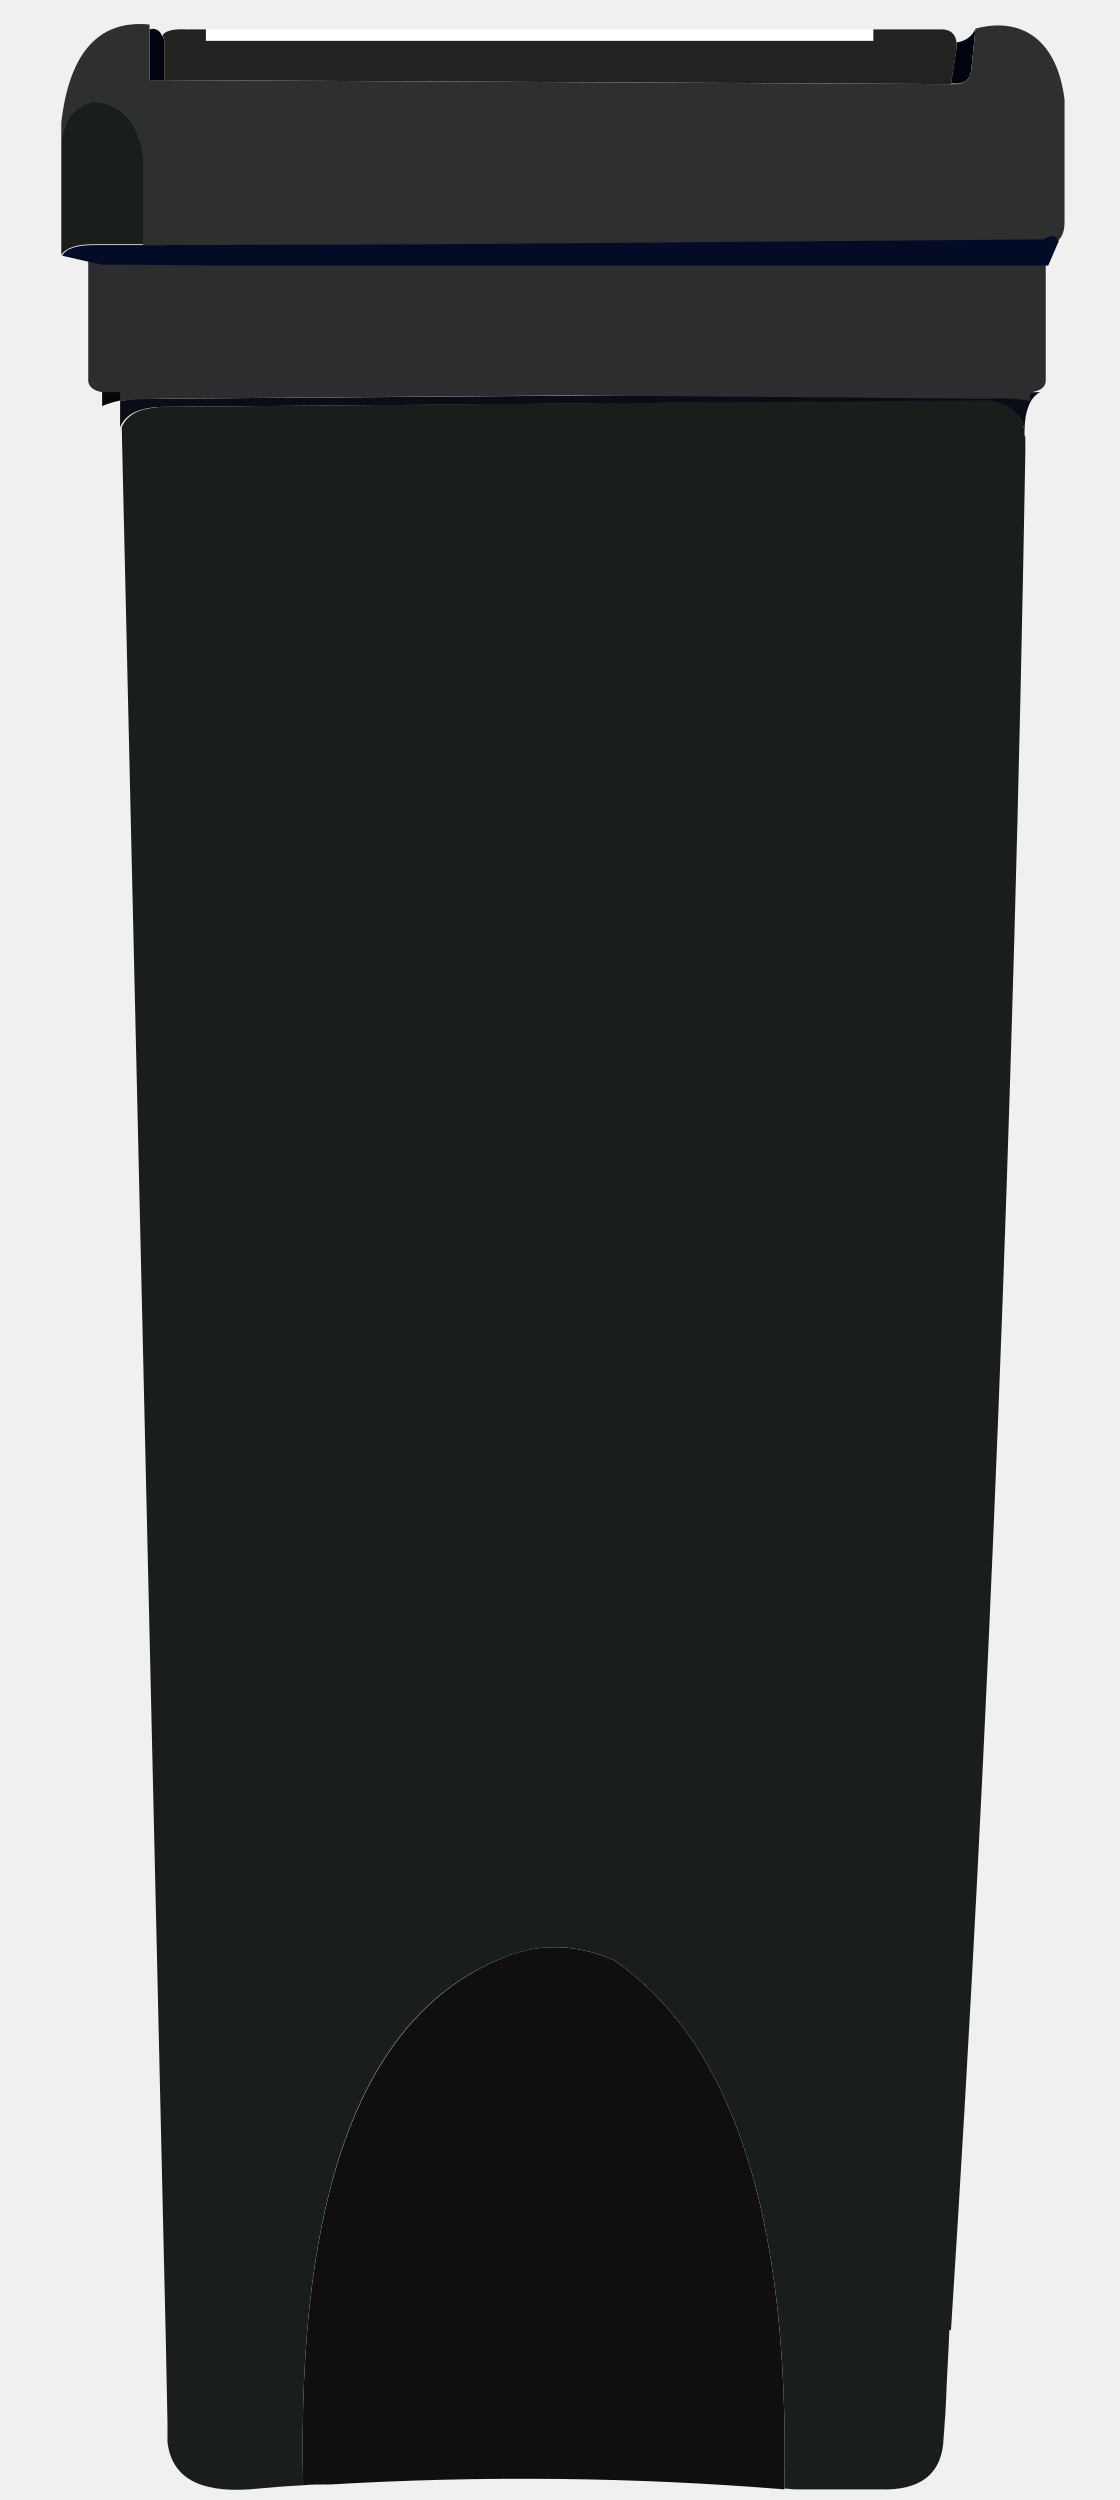
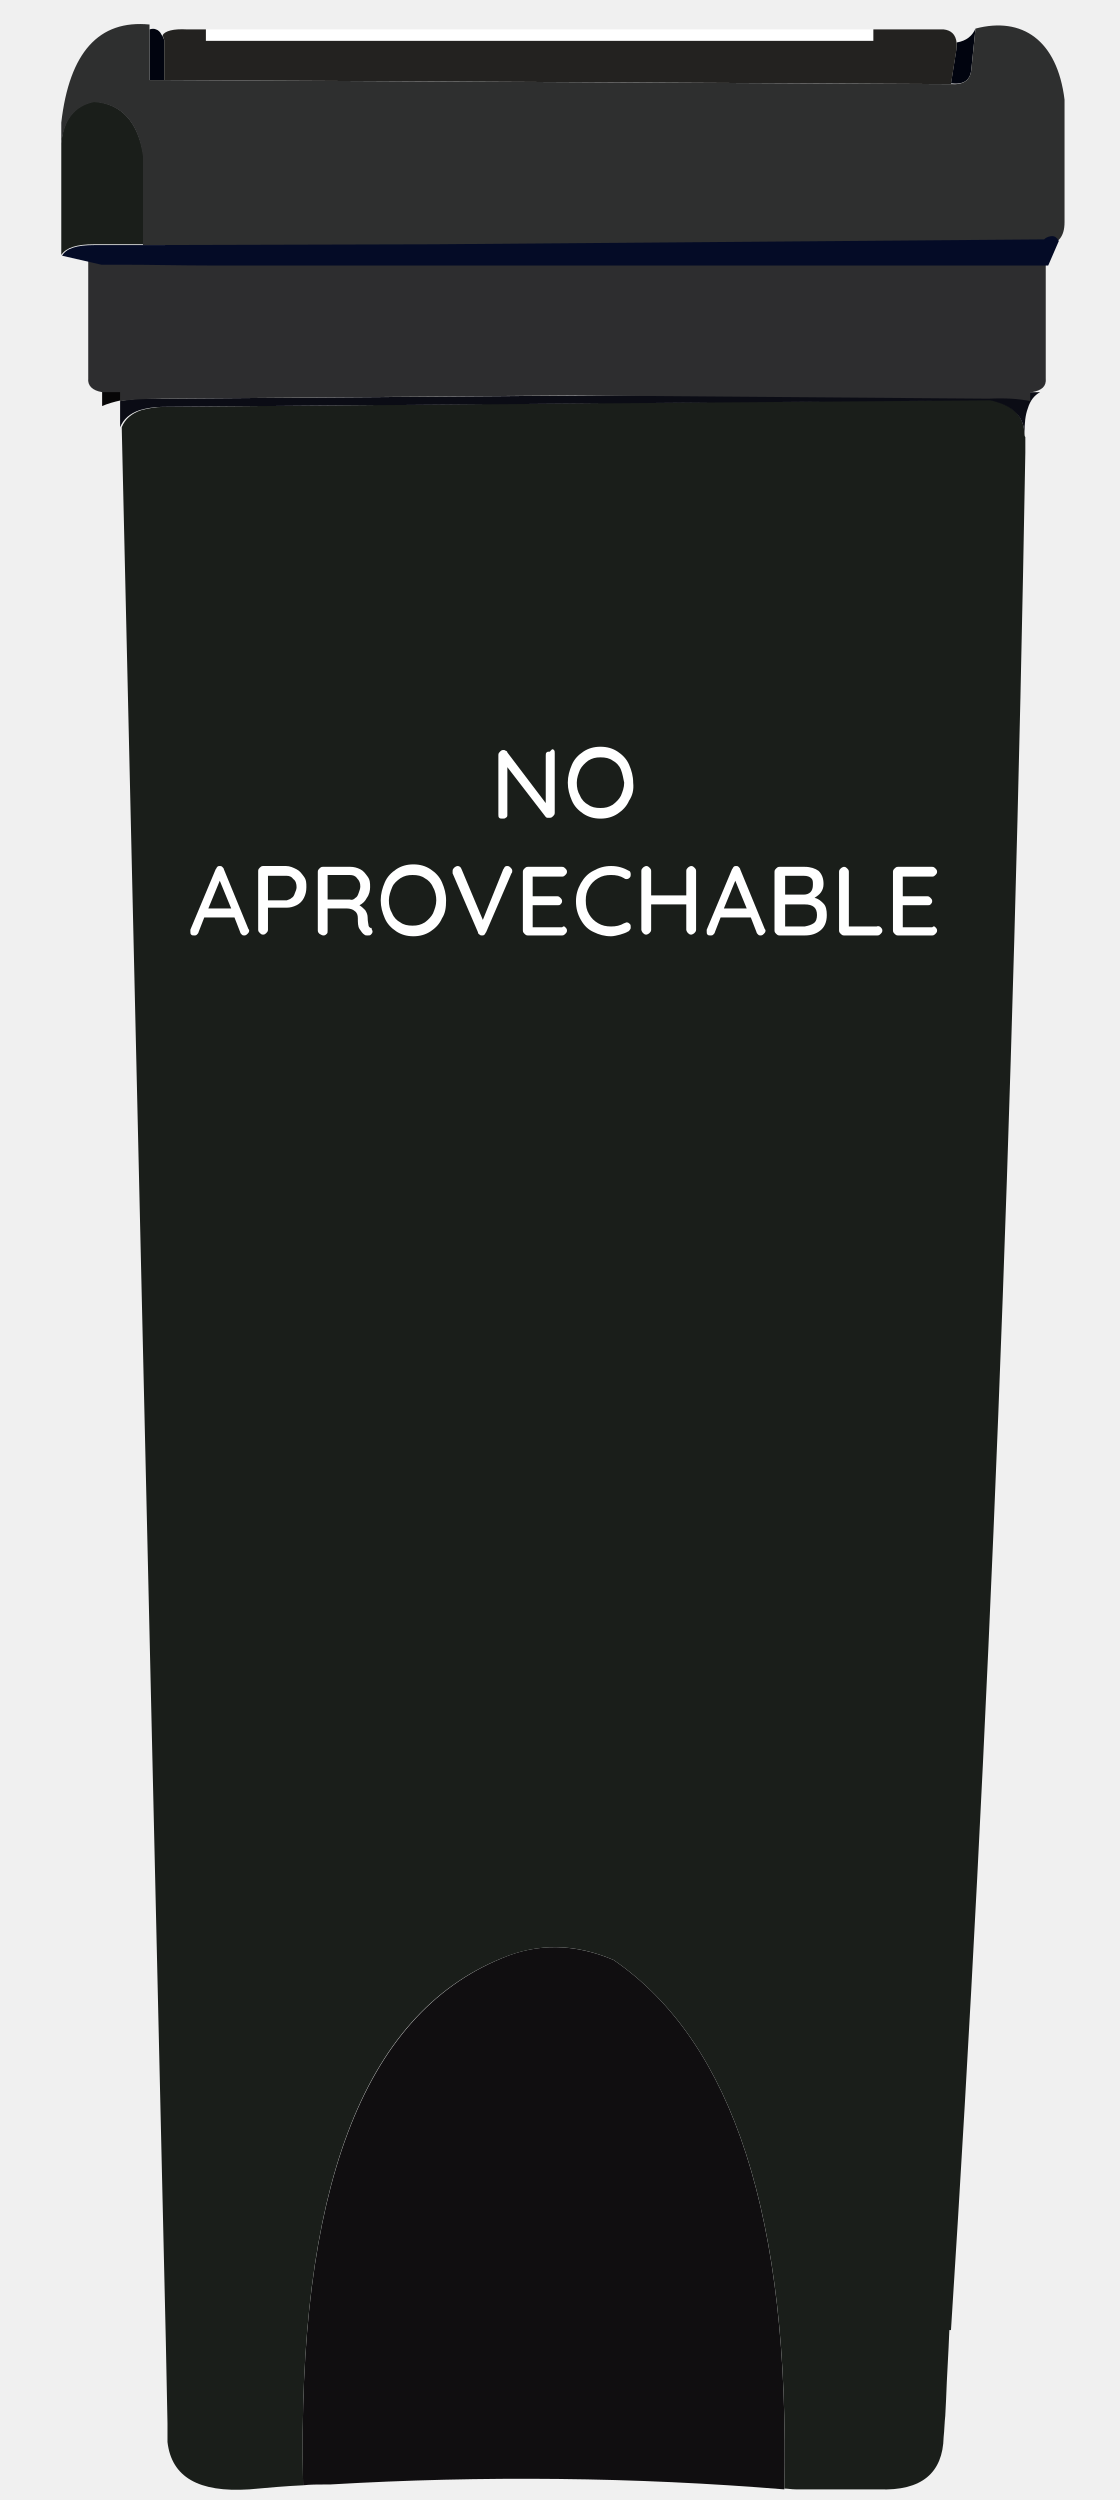
<svg xmlns="http://www.w3.org/2000/svg" version="1.1" id="Capa_1" x="0px" y="0px" viewBox="0 0 137 306" style="enable-background:new 0 0 137 306;" xml:space="preserve">
  <style type="text/css">
	.st0{fill:#100E10;}
	.st1{fill:#070607;}
	.st2{fill:#1A1E1A;}
	.st3{fill:#01040F;}
	.st4{fill:#0B0C15;}
	.st5{fill:#2D2D2F;}
	.st6{fill:#FFFFFF;}
	.st7{fill:#232220;}
	.st8{fill:#2E2F2F;}
	.st9{fill:#040B26;}
</style>
  <path id="XMLID_304_" class="st0" d="M75.1,239.9c-4.7-2-9.3-2.1-13.7-0.2c-17,7-25.1,28.5-24.3,64.5c0.9-0.1,1.8-0.1,2.7-0.1  c0.2,0,0.4,0,0.6,0c18.7-1.1,37.3-0.9,55.6,0.6C96.7,271.6,89.8,250,75.1,239.9z" />
-   <path id="XMLID_3022_" class="st1" d="M12.5,33.3v2.8v13.6c0.7-0.3,1.4-0.5,2.3-0.7l0.2-15.8C14.1,33.3,13.3,33.3,12.5,33.3z" />
-   <path id="XMLID_3020_" class="st2" d="M11.5,12.4c-2.4,0.5-3.8,2.2-4,5.2v13.6c0.6-0.9,1.9-1.3,4-1.3l6.1,0V19.1  C16.9,14.9,14.9,12.7,11.5,12.4z" />
-   <path id="XMLID_3017_" class="st3" d="M20.1,4.9C20,4.7,20,4.5,19.8,4.3c-0.2-0.4-0.4-0.6-0.7-0.7c-0.2-0.1-0.5-0.1-0.8,0v6.2h1.8  V4.9 M118.9,8.4l0.5-4.9c-0.4,0.9-1.1,1.5-2.3,1.7c0,0.2,0,0.4,0,0.6l-0.7,4.4C118,10.4,118.8,9.8,118.9,8.4z" />
-   <path id="XMLID_3015_" class="st2" d="M125.4,53.1L125.4,53.1c-0.1-2.2-1.4-3.6-4.2-4.2L20.1,49.8c-1.1,0-2,0.2-2.8,0.4  c-1.2,0.4-2,1.1-2.4,2.1l5.4,234.4h0l0.2,9.9l0,2.3c0.5,4.3,3.8,6.2,10,5.8c2.2-0.2,4.4-0.4,6.6-0.5c-0.8-36.1,7.3-57.6,24.3-64.5  c4.5-1.9,9-1.8,13.7,0.2C89.8,250,96.7,271.6,96,304.6c0.4,0,0.9,0.1,1.4,0.1h10.2c5.2,0.2,7.8-2,7.9-6.4c0.1-0.9,0.1-1.7,0.2-2.6  l0.1-2c0.1-2.9,0.3-5.7,0.4-8.5h0.2c4.7-72.8,7.7-149.3,9.1-229.8c0-0.6,0-1.2,0-1.9C125.4,53.4,125.4,53.2,125.4,53.1" />
-   <path id="XMLID_3014_" class="st4" d="M125.8,50c0.3-1,0.8-1.6,1.5-2L19.8,48.8c-2-0.1-3.7,0-5.1,0.3l0,1.1l0,2.1  c0.4-1,1.2-1.7,2.4-2.1c0.7-0.2,1.7-0.4,2.8-0.4L121.2,49c2.7,0.6,4.1,1.9,4.2,4.1C125.4,51.8,125.5,50.8,125.8,50z" />
-   <path id="XMLID_303_" class="st5" d="M126.9,31.1l-23.3,0.1c8.3,0.2-2.8,0.6-33.2,1.2c-30.4-0.6-41.5-1-33.2-1.2l-23.3-0.1l-3.1,0  v4.4v10.8c-0.1,0.9,0.5,1.5,1.7,1.7h1l1.2,0l0,1.1c1.4-0.2,3.1-0.3,5.1-0.3l50.6-0.4l50.6,0.4c2-0.1,3.7,0,5.1,0.3l0-1.1l1.2,0h-1  c1.2-0.2,1.8-0.7,1.7-1.7V35.5V31L126.9,31.1z" />
+   <path id="XMLID_3022_" class="st1" d="M12.5,33.3v2.8v13.6c0.7-0.3,1.4-0.5,2.3-0.7L15,33.2C14.1,33.3,13.3,33.3,12.5,33.3z" />
+   <path id="XMLID_3020_" class="st2" d="M11.5,12.4c-2.4,0.5-3.8,2.2-4,5.2v13.6c0.6-0.9,1.9-1.3,4-1.3h6.1V19.1  C16.9,14.9,14.9,12.7,11.5,12.4z" />
+   <path id="XMLID_3017_" class="st3" d="M20.1,4.9C20,4.7,20,4.5,19.8,4.3c-0.2-0.4-0.4-0.6-0.7-0.7c-0.2-0.1-0.5-0.1-0.8,0v6.2h1.8  L20.1,4.9 M118.9,8.4l0.5-4.9c-0.4,0.9-1.1,1.5-2.3,1.7c0,0.2,0,0.4,0,0.6l-0.7,4.4C118,10.4,118.8,9.8,118.9,8.4z" />
+   <path id="XMLID_3015_" class="st2" d="M125.4,53.1L125.4,53.1c-0.1-2.2-1.4-3.6-4.2-4.2L20.1,49.8c-1.1,0-2,0.2-2.8,0.4  c-1.2,0.4-2,1.1-2.4,2.1l5.4,234.4l0,0l0.2,9.9v2.3c0.5,4.3,3.8,6.2,10,5.8c2.2-0.2,4.4-0.4,6.6-0.5c-0.8-36.1,7.3-57.6,24.3-64.5  c4.5-1.9,9-1.8,13.7,0.2C89.8,250,96.7,271.6,96,304.6c0.4,0,0.9,0.1,1.4,0.1h10.2c5.2,0.2,7.8-2,7.9-6.4c0.1-0.9,0.1-1.7,0.2-2.6  l0.1-2c0.1-2.9,0.3-5.7,0.4-8.5h0.2c4.7-72.8,7.7-149.3,9.1-229.8c0-0.6,0-1.2,0-1.9C125.4,53.4,125.4,53.2,125.4,53.1" />
+   <path id="XMLID_3014_" class="st4" d="M125.8,50c0.3-1,0.8-1.6,1.5-2L19.8,48.8c-2-0.1-3.7,0-5.1,0.3v1.1v2.1c0.4-1,1.2-1.7,2.4-2.1  c0.7-0.2,1.7-0.4,2.8-0.4L121.2,49c2.7,0.6,4.1,1.9,4.2,4.1C125.4,51.8,125.5,50.8,125.8,50z" />
+   <path id="XMLID_303_" class="st5" d="M126.9,31.1l-23.3,0.1c8.3,0.2-2.8,0.6-33.2,1.2c-30.4-0.6-41.5-1-33.2-1.2l-23.3-0.1h-3.1v4.4  v10.8c-0.1,0.9,0.5,1.5,1.7,1.7h1h1.2v1.1c1.4-0.2,3.1-0.3,5.1-0.3l50.6-0.4l50.6,0.4c2-0.1,3.7,0,5.1,0.3V48h1.2h-1  c1.2-0.2,1.8-0.7,1.7-1.7V35.5V31L126.9,31.1z" />
  <path id="XMLID_3012_" class="st6" d="M106.9,5V3.6H25.2V5H106.9z" />
  <path id="XMLID_3011_" class="st7" d="M115.5,3.6h-8.6V5H25.2V3.6h-2.3c-1.7-0.1-2.7,0.2-3,0.7C20,4.5,20,4.7,20.1,4.9v4.9l96.3,0.5  l0.7-4.4c0-0.2,0-0.4,0-0.6C117,4.2,116.4,3.7,115.5,3.6z" />
-   <path id="XMLID_3010_" class="st8" d="M119.4,3.5l-0.5,4.9c-0.1,1.4-0.9,2-2.5,1.9L20.1,9.8h-1.8V3.6V3c-6.2-0.6-9.8,3.4-10.8,12  v2.7c0.3-3,1.6-4.7,4-5.2c3.4,0.2,5.4,2.5,6,6.6V30l86.1,0.2l24.3-0.1c1.6-0.2,2.4-1.1,2.4-2.9v-15C129.4,4.9,125.1,2,119.4,3.5z" />
-   <path id="XMLID_307_" class="st9" d="M128.8,28.9c-0.3,0-0.7,0.1-1,0.4l-74.7,0.6L17.4,30l-5.9,0c-2.1,0-3.4,0.4-3.9,1.3l4.8,1.1  c0.8,0,1.6,0,2.4,0c3.8,0,7.4,0.1,11,0.1H128h0.3l1.3-3C129.4,29.1,129.1,28.9,128.8,28.9z" />
+   <path id="XMLID_3010_" class="st8" d="M119.4,3.5l-0.5,4.9c-0.1,1.4-0.9,2-2.5,1.9L20.1,9.8h-1.8V3.6V3C12.1,2.4,8.5,6.4,7.5,15v2.7  c0.3-3,1.6-4.7,4-5.2c3.4,0.2,5.4,2.5,6,6.6V30l86.1,0.2l24.3-0.1c1.6-0.2,2.4-1.1,2.4-2.9v-15C129.4,4.9,125.1,2,119.4,3.5z" />
+   <path id="XMLID_307_" class="st9" d="M128.8,28.9c-0.3,0-0.7,0.1-1,0.4l-74.7,0.6L17.4,30h-5.9c-2.1,0-3.4,0.4-3.9,1.3l4.8,1.1  c0.8,0,1.6,0,2.4,0c3.8,0,7.4,0.1,11,0.1H128h0.3l1.3-3C129.4,29.1,129.1,28.9,128.8,28.9z" />
+   <g>
+     <path class="st6" d="M67.8,91.8c0.1,0.1,0.1,0.2,0.1,0.4v7.3c0,0.2-0.1,0.3-0.2,0.4c-0.1,0.1-0.2,0.2-0.4,0.2c-0.1,0-0.2,0-0.3,0   c-0.1,0-0.2-0.1-0.2-0.1l-4.7-6.1v5.8c0,0.2,0,0.3-0.2,0.4c-0.1,0.1-0.2,0.1-0.4,0.1c-0.2,0-0.3,0-0.4-0.1   c-0.1-0.1-0.1-0.2-0.1-0.4v-7.3c0-0.2,0.1-0.3,0.2-0.4c0.1-0.1,0.2-0.2,0.4-0.2c0.1,0,0.2,0,0.3,0.1c0.1,0,0.2,0.1,0.2,0.2l4.7,6.2   v-5.8c0-0.2,0-0.3,0.1-0.4c0.1-0.1,0.2-0.1,0.4-0.1C67.6,91.6,67.7,91.7,67.8,91.8z" />
+     <path class="st6" d="M77,98c-0.3,0.7-0.8,1.2-1.4,1.6c-0.6,0.4-1.3,0.6-2.1,0.6c-0.8,0-1.5-0.2-2.1-0.6c-0.6-0.4-1.1-0.9-1.4-1.6   s-0.5-1.4-0.5-2.2c0-0.8,0.2-1.5,0.5-2.2c0.3-0.7,0.8-1.2,1.4-1.6c0.6-0.4,1.3-0.6,2.1-0.6c0.8,0,1.5,0.2,2.1,0.6   c0.6,0.4,1.1,0.9,1.4,1.6c0.3,0.7,0.5,1.4,0.5,2.2C77.6,96.7,77.4,97.4,77,98z M76,94.2c-0.2-0.5-0.6-0.9-1-1.1   c-0.4-0.3-0.9-0.4-1.5-0.4s-1,0.1-1.5,0.4c-0.4,0.3-0.8,0.7-1,1.1c-0.2,0.5-0.4,1-0.4,1.6c0,0.6,0.1,1.1,0.4,1.6   c0.2,0.5,0.6,0.9,1,1.1c0.4,0.3,0.9,0.4,1.5,0.4s1-0.1,1.5-0.4c0.4-0.3,0.8-0.7,1-1.1c0.2-0.5,0.4-1,0.4-1.6   C76.3,95.3,76.2,94.7,76,94.2z" />
+     <path class="st6" d="M30.5,113.9c0,0.2-0.1,0.3-0.2,0.4c-0.1,0.1-0.2,0.2-0.4,0.2c-0.1,0-0.2,0-0.3-0.1c-0.1-0.1-0.2-0.2-0.2-0.3   l-0.7-1.8H25l-0.7,1.8c0,0.1-0.1,0.2-0.2,0.3c-0.1,0.1-0.2,0.1-0.3,0.1c-0.2,0-0.3,0-0.4-0.1s-0.1-0.2-0.1-0.4c0,0,0-0.1,0-0.2   l3.1-7.4c0.1-0.1,0.1-0.2,0.2-0.3c0.1-0.1,0.2-0.1,0.3-0.1c0.1,0,0.2,0,0.3,0.1c0.1,0.1,0.2,0.2,0.2,0.3l3,7.3   C30.5,113.8,30.5,113.9,30.5,113.9z M25.5,111.2h2.8l-1.4-3.4L25.5,111.2z" />
+     <path class="st6" d="M36.3,106.4c0.4,0.2,0.6,0.5,0.9,0.9s0.3,0.8,0.3,1.3s-0.1,0.9-0.3,1.3c-0.2,0.4-0.5,0.7-0.9,0.9   c-0.4,0.2-0.8,0.3-1.2,0.3h-2.3v2.7c0,0.2-0.1,0.3-0.2,0.4c-0.1,0.1-0.2,0.2-0.4,0.2c-0.2,0-0.3-0.1-0.4-0.2   c-0.1-0.1-0.2-0.2-0.2-0.4v-7.2c0-0.2,0.1-0.3,0.2-0.4c0.1-0.1,0.2-0.2,0.4-0.2h2.8C35.5,106,35.9,106.2,36.3,106.4z M35.7,109.9   c0.2-0.1,0.3-0.3,0.4-0.6c0.1-0.2,0.2-0.5,0.2-0.7c0-0.4-0.1-0.8-0.4-1c-0.2-0.3-0.5-0.4-0.8-0.4h-2.3v3h2.3   C35.3,110.1,35.5,110.1,35.7,109.9z" />
+     <path class="st6" d="M45.5,113.7c0,0.1,0.1,0.2,0.1,0.3c0,0.2-0.1,0.3-0.2,0.4c-0.1,0.1-0.2,0.1-0.4,0.1c-0.2,0-0.3,0-0.4-0.1   c-0.2-0.1-0.4-0.4-0.6-0.7s-0.2-0.8-0.2-1.3c0-0.4-0.1-0.7-0.4-0.9c-0.2-0.2-0.6-0.3-0.9-0.3h-2.4v2.7c0,0.2,0,0.3-0.1,0.4   c-0.1,0.1-0.2,0.2-0.4,0.2c-0.2,0-0.3-0.1-0.5-0.2c-0.1-0.1-0.2-0.2-0.2-0.4v-7.2c0-0.2,0.1-0.3,0.2-0.4c0.1-0.1,0.2-0.2,0.4-0.2   h3.4c0.4,0,0.8,0.1,1.2,0.3c0.4,0.2,0.6,0.5,0.9,0.9s0.3,0.8,0.3,1.3c0,0.4-0.1,0.9-0.4,1.3c-0.2,0.4-0.5,0.7-0.9,0.9   c0.3,0.2,0.5,0.4,0.7,0.6c0.2,0.3,0.3,0.6,0.3,0.9c0,0.5,0.1,0.8,0.1,0.9c0,0.2,0.1,0.3,0.3,0.4C45.4,113.5,45.5,113.6,45.5,113.7z    M43.5,109.9c0.2-0.1,0.3-0.3,0.4-0.6s0.2-0.5,0.2-0.8c0-0.4-0.1-0.7-0.4-1c-0.2-0.3-0.5-0.4-0.9-0.4h-2.7v3h2.7   C43.1,110.2,43.3,110.1,43.5,109.9z" />
+     <path class="st6" d="M54.1,112.4c-0.3,0.7-0.8,1.2-1.4,1.6s-1.3,0.6-2.1,0.6c-0.8,0-1.5-0.2-2.1-0.6c-0.6-0.4-1.1-0.9-1.4-1.6   s-0.5-1.4-0.5-2.2c0-0.8,0.2-1.5,0.5-2.2c0.3-0.7,0.8-1.2,1.4-1.6c0.6-0.4,1.3-0.6,2.1-0.6c0.8,0,1.5,0.2,2.1,0.6s1.1,0.9,1.4,1.6   c0.3,0.7,0.5,1.4,0.5,2.2C54.6,111.1,54.5,111.8,54.1,112.4z M53,108.6c-0.2-0.5-0.6-0.9-1-1.1c-0.4-0.3-0.9-0.4-1.5-0.4   s-1,0.1-1.5,0.4c-0.4,0.3-0.8,0.6-1,1.1c-0.2,0.5-0.4,1-0.4,1.6c0,0.6,0.1,1.1,0.4,1.6c0.2,0.5,0.6,0.9,1,1.1   c0.4,0.3,0.9,0.4,1.5,0.4s1-0.1,1.5-0.4c0.4-0.3,0.8-0.7,1-1.1c0.2-0.5,0.4-1,0.4-1.6C53.4,109.7,53.3,109.1,53,108.6z" />
+     <path class="st6" d="M62.5,106.2c0.1,0.1,0.2,0.2,0.2,0.4c0,0.1,0,0.2-0.1,0.3l-3.1,7.2c-0.1,0.1-0.1,0.2-0.2,0.3   c-0.1,0.1-0.2,0.1-0.3,0.1c-0.1,0-0.2,0-0.3-0.1c-0.1-0.1-0.2-0.1-0.2-0.3l-3.1-7.2c0-0.1,0-0.1,0-0.3c0-0.2,0.1-0.3,0.2-0.4   c0.1-0.1,0.3-0.2,0.4-0.2c0.2,0,0.4,0.1,0.5,0.4l2.6,6.2l2.5-6.2c0.1-0.1,0.1-0.2,0.2-0.3c0.1-0.1,0.2-0.1,0.3-0.1   C62.3,106,62.4,106.1,62.5,106.2z" />
+     <path class="st6" d="M69.2,113.5c0.1,0.1,0.2,0.2,0.2,0.4c0,0.2-0.1,0.3-0.2,0.4c-0.1,0.1-0.2,0.2-0.4,0.2h-4.2   c-0.2,0-0.3-0.1-0.4-0.2s-0.2-0.2-0.2-0.4v-7.2c0-0.2,0.1-0.3,0.2-0.4c0.1-0.1,0.2-0.2,0.4-0.2h4.2c0.2,0,0.3,0.1,0.4,0.2   c0.1,0.1,0.2,0.2,0.2,0.4c0,0.2-0.1,0.3-0.2,0.4c-0.1,0.1-0.2,0.2-0.4,0.2h-3.6v2.4h3c0.2,0,0.3,0.1,0.4,0.2   c0.1,0.1,0.2,0.2,0.2,0.4c0,0.2-0.1,0.3-0.2,0.4c-0.1,0.1-0.2,0.1-0.4,0.1h-3v2.7h3.6C69,113.3,69.1,113.4,69.2,113.5z" />
+     <path class="st6" d="M77.2,107c0,0.1,0,0.3-0.1,0.4c-0.1,0.1-0.2,0.2-0.4,0.2c-0.1,0-0.2,0-0.3-0.1c-0.5-0.3-1-0.4-1.6-0.4   c-0.6,0-1.1,0.1-1.6,0.4c-0.5,0.3-0.8,0.6-1.1,1.1s-0.4,1-0.4,1.6c0,0.7,0.1,1.2,0.4,1.7c0.3,0.5,0.6,0.8,1.1,1.1s1,0.4,1.6,0.4   c0.6,0,1.1-0.1,1.6-0.4c0.1,0,0.2-0.1,0.3-0.1c0.2,0,0.3,0.1,0.4,0.2c0.1,0.1,0.1,0.2,0.1,0.4c0,0.1,0,0.2-0.1,0.3   s-0.1,0.2-0.2,0.2c-0.3,0.2-0.7,0.3-1,0.4c-0.4,0.1-0.8,0.2-1.1,0.2c-0.8,0-1.5-0.2-2.1-0.5c-0.7-0.3-1.2-0.8-1.6-1.5   c-0.4-0.7-0.6-1.4-0.6-2.3c0-0.8,0.2-1.5,0.6-2.2c0.4-0.7,0.9-1.2,1.5-1.5c0.7-0.4,1.4-0.6,2.2-0.6c0.8,0,1.5,0.2,2.2,0.6   C77.1,106.6,77.2,106.8,77.2,107z" />
+     <path class="st6" d="M85,106.2c0.1,0.1,0.2,0.2,0.2,0.4v7.2c0,0.2-0.1,0.3-0.2,0.4s-0.3,0.2-0.4,0.2c-0.2,0-0.3-0.1-0.4-0.2   c-0.1-0.1-0.2-0.3-0.2-0.4v-3.1h-4.3v3.1c0,0.2-0.1,0.3-0.2,0.4s-0.3,0.2-0.4,0.2c-0.2,0-0.3-0.1-0.4-0.2c-0.1-0.1-0.2-0.3-0.2-0.4   v-7.2c0-0.2,0.1-0.3,0.2-0.4c0.1-0.1,0.3-0.2,0.4-0.2c0.2,0,0.3,0.1,0.4,0.2c0.1,0.1,0.2,0.2,0.2,0.4v3H84v-3   c0-0.2,0.1-0.3,0.2-0.4c0.1-0.1,0.3-0.2,0.4-0.2C84.8,106,84.9,106.1,85,106.2z" />
+     <path class="st6" d="M93.7,113.9c0,0.2-0.1,0.3-0.2,0.4c-0.1,0.1-0.2,0.2-0.4,0.2c-0.1,0-0.2,0-0.3-0.1c-0.1-0.1-0.2-0.2-0.2-0.3   l-0.7-1.8h-3.7l-0.7,1.8c0,0.1-0.1,0.2-0.2,0.3c-0.1,0.1-0.2,0.1-0.3,0.1c-0.2,0-0.3,0-0.4-0.1s-0.1-0.2-0.1-0.4c0,0,0-0.1,0-0.2   l3.1-7.4c0.1-0.1,0.1-0.2,0.2-0.3c0.1-0.1,0.2-0.1,0.3-0.1c0.1,0,0.2,0,0.3,0.1c0.1,0.1,0.2,0.2,0.2,0.3l3,7.3   C93.7,113.8,93.7,113.9,93.7,113.9z M88.6,111.2h2.8l-1.4-3.4L88.6,111.2z" />
+     <path class="st6" d="M100.8,110.6c0.3,0.3,0.4,0.8,0.4,1.4c0,0.9-0.3,1.5-0.8,1.9c-0.5,0.4-1.1,0.6-1.9,0.6h-3.1   c-0.2,0-0.3-0.1-0.4-0.2s-0.2-0.2-0.2-0.4v-7.2c0-0.2,0.1-0.3,0.2-0.4c0.1-0.1,0.2-0.2,0.4-0.2h3.1c0.7,0,1.3,0.2,1.7,0.5   c0.4,0.4,0.6,0.9,0.6,1.6c0,0.4-0.1,0.7-0.3,1c-0.2,0.3-0.5,0.5-0.8,0.7C100.2,110,100.5,110.3,100.8,110.6z M99.3,107.5   c-0.2-0.2-0.5-0.3-0.9-0.3h-2.3v2.3h2.3c0.3,0,0.6-0.1,0.8-0.3s0.3-0.5,0.3-0.9S99.5,107.7,99.3,107.5z M99.6,113   c0.3-0.2,0.4-0.6,0.4-1c0-0.9-0.5-1.3-1.5-1.3h-2.4v2.7h2.4C99,113.3,99.3,113.2,99.6,113z" />
+     <path class="st6" d="M107.8,113.5c0.1,0.1,0.2,0.2,0.2,0.4c0,0.2-0.1,0.3-0.2,0.4c-0.1,0.1-0.2,0.2-0.4,0.2h-4.1   c-0.2,0-0.3-0.1-0.4-0.2c-0.1-0.1-0.2-0.2-0.2-0.4v-7.2c0-0.2,0.1-0.3,0.2-0.4c0.1-0.1,0.3-0.2,0.4-0.2c0.2,0,0.3,0.1,0.4,0.2   c0.1,0.1,0.2,0.2,0.2,0.4v6.7h3.4C107.5,113.3,107.7,113.4,107.8,113.5z" />
+     <path class="st6" d="M114.5,113.5c0.1,0.1,0.2,0.2,0.2,0.4c0,0.2-0.1,0.3-0.2,0.4c-0.1,0.1-0.2,0.2-0.4,0.2h-4.2   c-0.2,0-0.3-0.1-0.4-0.2s-0.2-0.2-0.2-0.4v-7.2c0-0.2,0.1-0.3,0.2-0.4c0.1-0.1,0.2-0.2,0.4-0.2h4.2c0.2,0,0.3,0.1,0.4,0.2   c0.1,0.1,0.2,0.2,0.2,0.4c0,0.2-0.1,0.3-0.2,0.4c-0.1,0.1-0.2,0.2-0.4,0.2h-3.6v2.4h3c0.2,0,0.3,0.1,0.4,0.2   c0.1,0.1,0.2,0.2,0.2,0.4c0,0.2-0.1,0.3-0.2,0.4c-0.1,0.1-0.2,0.1-0.4,0.1h-3v2.7h3.6C114.3,113.3,114.4,113.4,114.5,113.5z" />
+   </g>
</svg>
